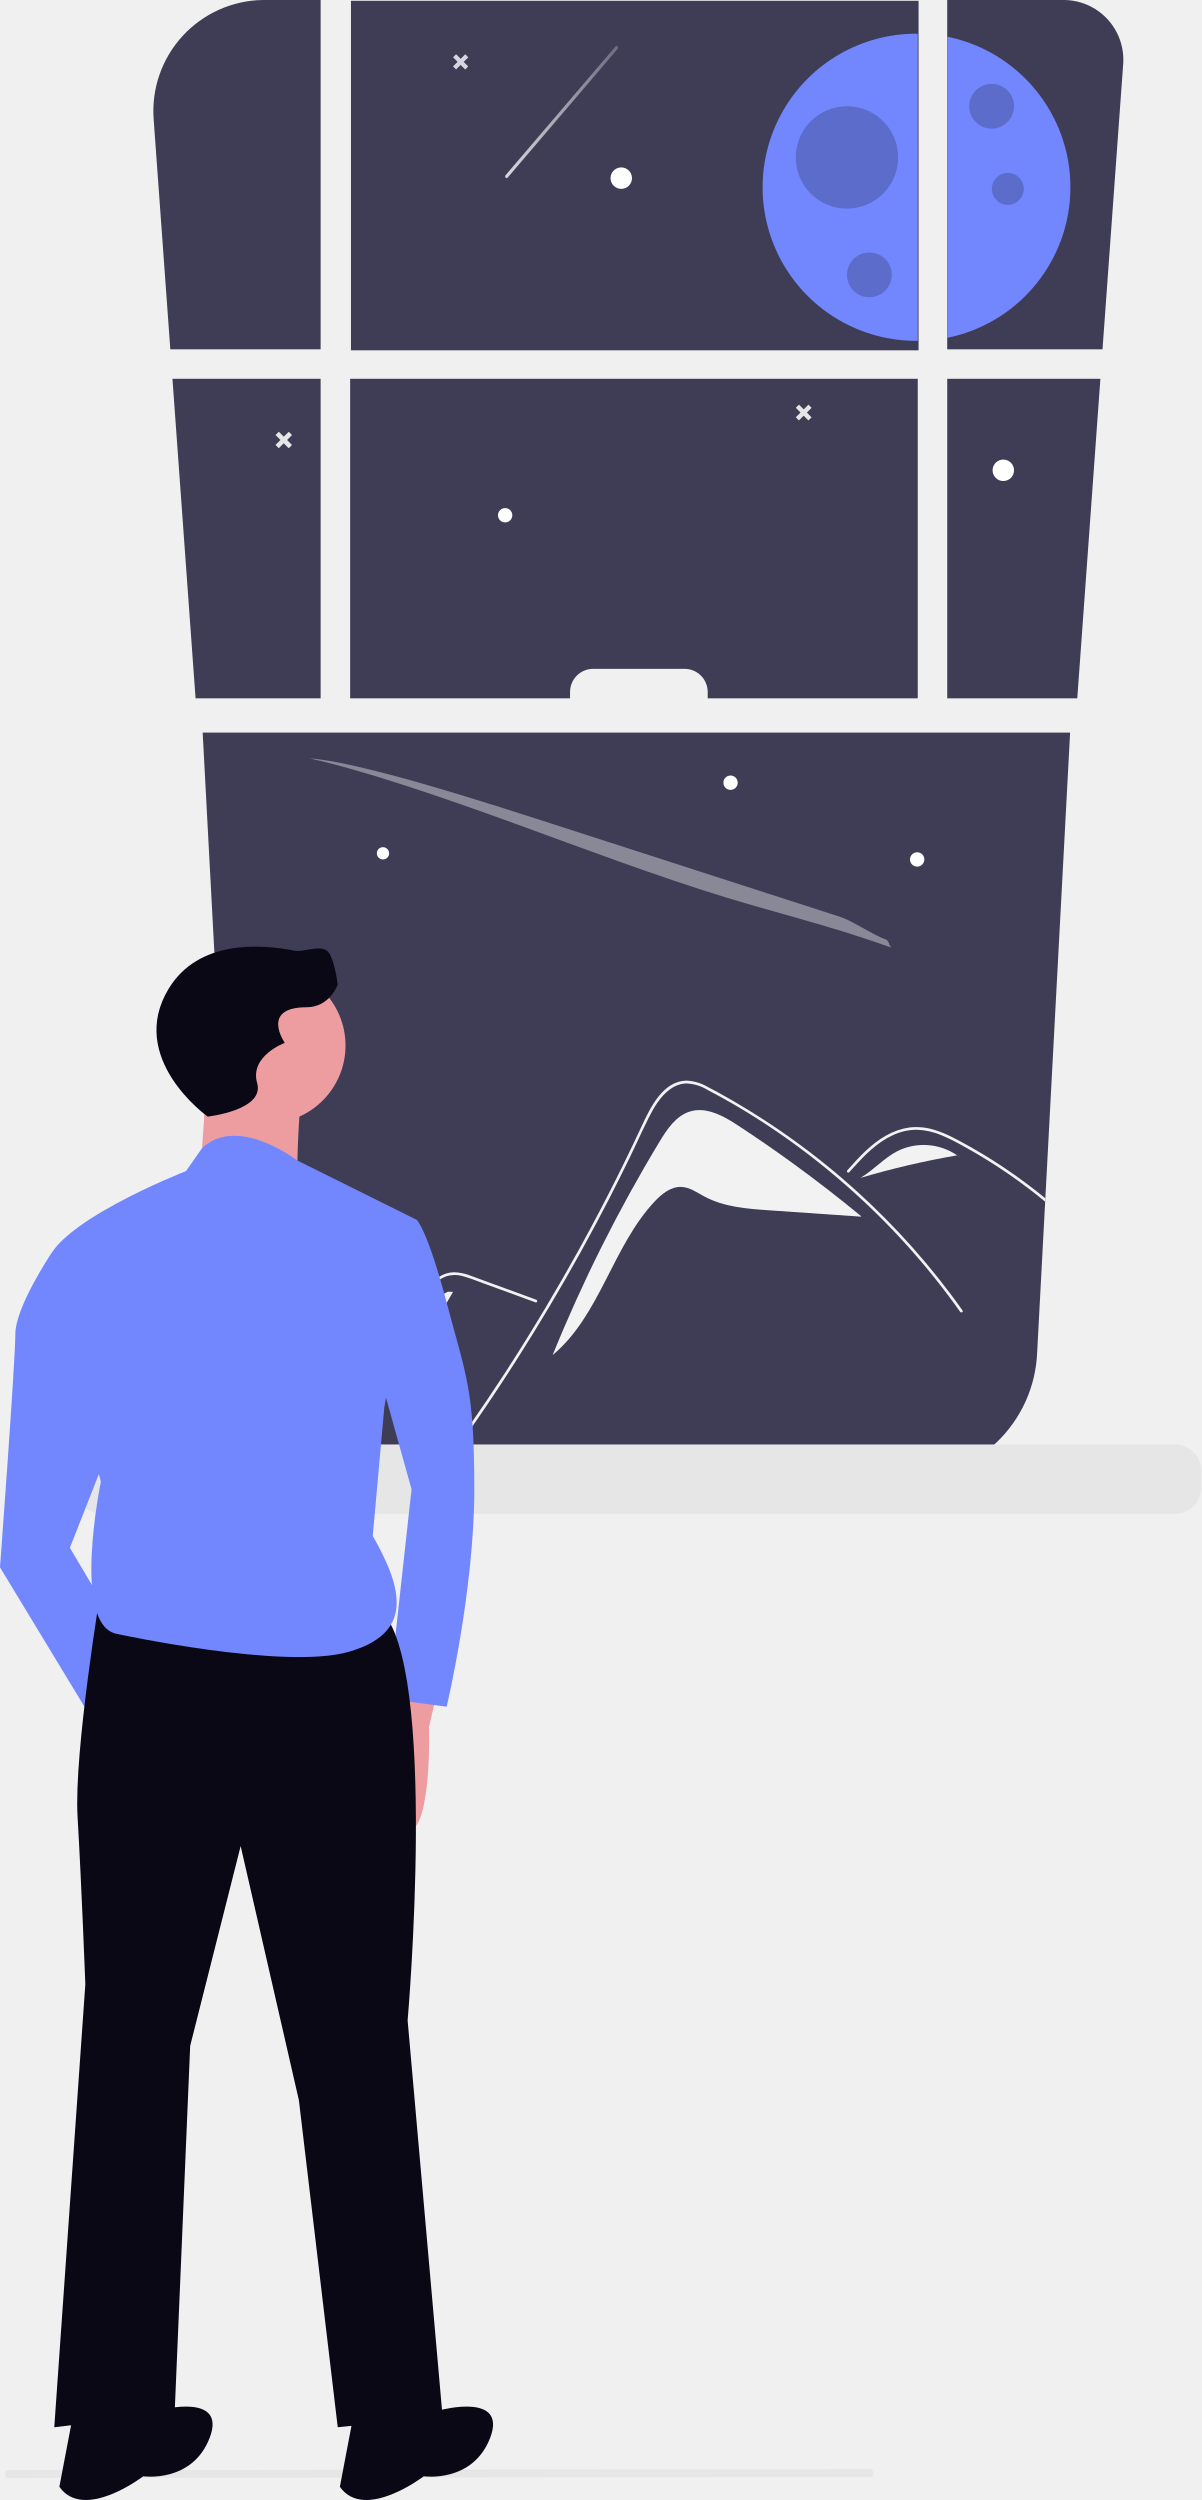
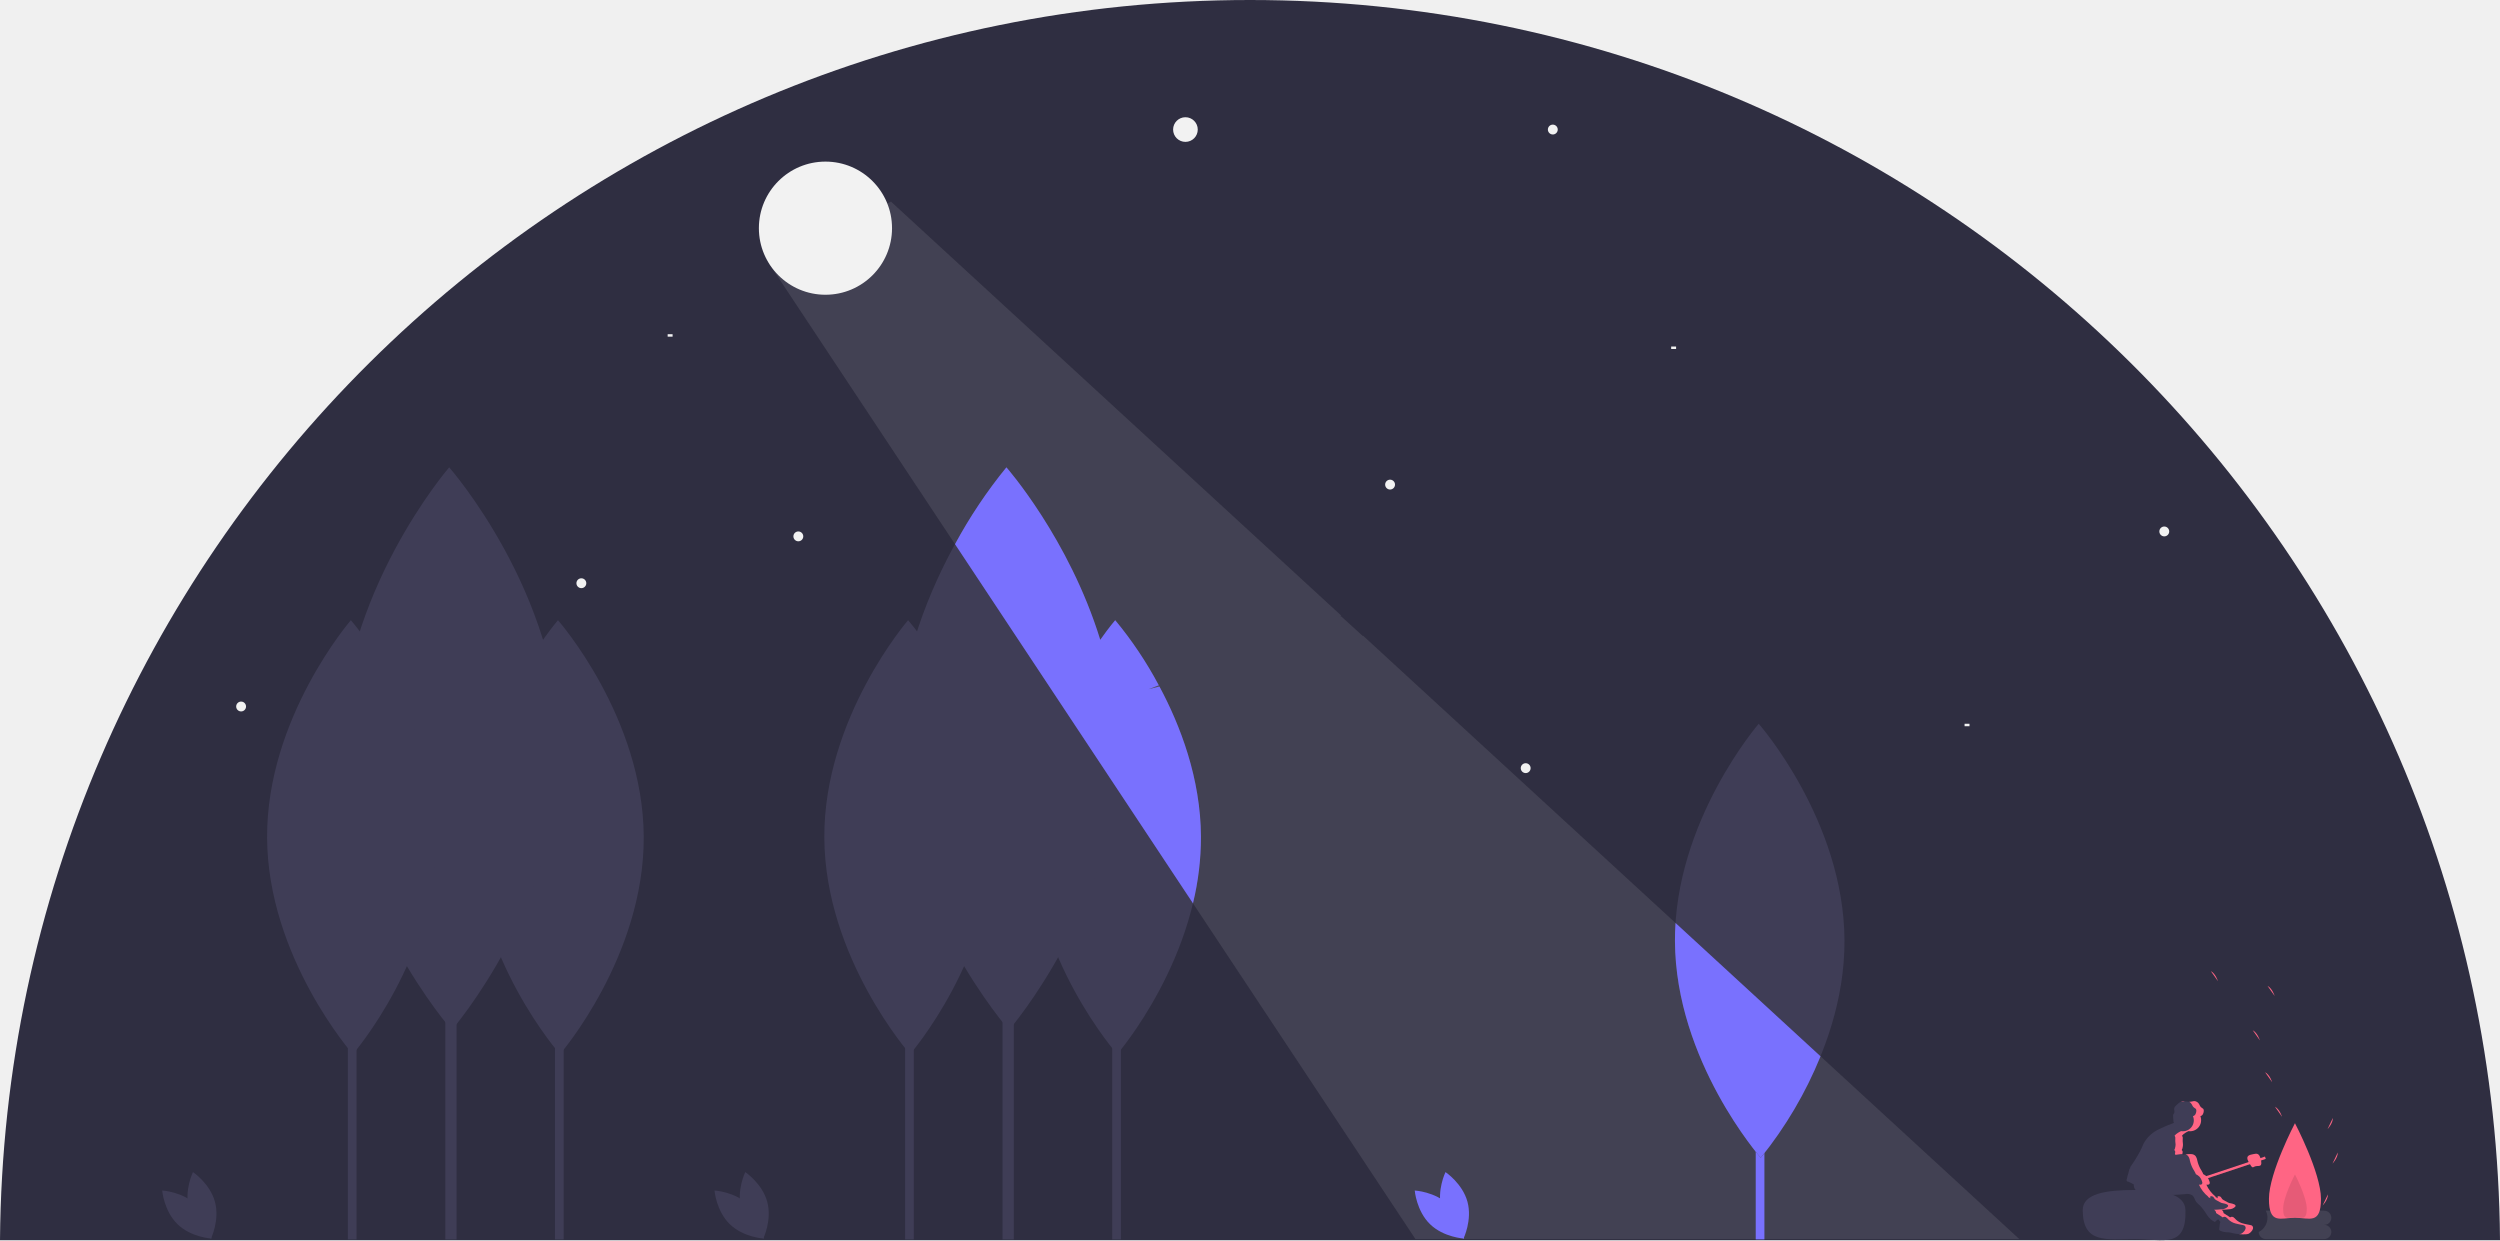
- <svg xmlns="http://www.w3.org/2000/svg" width="422.868" height="880" viewBox="0 0 422.868 880" role="img" artist="Katerina Limpitsouni" source="https://undraw.co/">
-   <defs>
-     <linearGradient id="a-420" y1="0.5" x2="1" y2="0.5" gradientUnits="objectBoundingBox">
-       <stop offset="0" stop-color="#fff" />
-       <stop offset="1" stop-color="#fff" stop-opacity="0.302" />
-     </linearGradient>
-   </defs>
-   <g transform="translate(-278.174 -144.545)">
-     <path d="M0,0H199.792V123.035H0Z" transform="translate(401.715 144.826)" fill="#3f3d56" />
-     <path d="M591.806,312.283a8.145,8.145,0,0,1,8.148-8.148H632.1a8.147,8.147,0,0,1,8.161,8.148v2.228H714.2V202.047H514.4V314.511h77.406Z" transform="translate(-112.976 75.845)" fill="#3f3d56" />
-     <path d="M409.235,101.14H355.323V213.6H401.1Z" transform="translate(256.275 176.753)" fill="#3f3d56" />
-     <path d="M735.748,123.466l-7.278,100.4H673.807V100.908h40.978a21.03,21.03,0,0,1,20.964,22.559Z" transform="translate(-62.212 43.637)" fill="#3f3d56" />
-     <path d="M780.367,313.6l-8.715,163.936-.066,1.187-2.808,52.857a46.492,46.492,0,0,1-46.462,44.8H533.078a46.274,46.274,0,0,1-22.2-5.643c-.119-.066-.237-.132-.343-.185-1.121-.62-2.2-1.292-3.257-1.991-.264-.185-.527-.356-.791-.541a46.429,46.429,0,0,1-19.869-36.442L475.027,313.6Z" transform="translate(-125.514 88.816)" fill="#3f3d56" />
-     <path d="M461.973,142.967l5.858,80.9h52.91V100.908H500.907l-.527,0a39.113,39.113,0,0,0-38.407,42.057Z" transform="translate(-129.707 43.637)" fill="#3f3d56" />
-     <path d="M156.608,213.6h44.023V101.14H148.473Z" transform="translate(190.403 176.753)" fill="#3f3d56" />
-     <path d="M9.3,0H387.039a9.3,9.3,0,0,1,9.3,9.3V15.11a9.3,9.3,0,0,1-9.3,9.3H9.3A9.3,9.3,0,0,1,0,15.11V9.3A9.3,9.3,0,0,1,9.3,0Z" transform="translate(304.704 652.99)" fill="#e6e6e6" />
-     <path d="M678.753,109.908h.317V218.021h-.317a54.057,54.057,0,1,1,0-108.113Z" transform="translate(-77.851 46.503)" fill="#7287fd" />
-     <path d="M717.171,163.709a54.091,54.091,0,0,1-43.364,53v-106a54.091,54.091,0,0,1,43.364,53Z" transform="translate(-62.212 46.758)" fill="#7287fd" />
-     <path d="M503.6,320.51c7.48.351,22.951,4.066,39.716,8.868s34.928,10.672,52.87,16.473q47.112,15.22,94.219,30.43c4.318,1.392,11.993,6.665,16.334,8.081,1.662,2.174-.03.5,1.593,2.72-3.816-1.349-7.647-2.654-11.467-3.9-16.32-5.3-30.482-8.8-46.322-13.627-24.376-7.419-50.091-17.163-75.032-26.237S521.96,324.466,503.6,320.51Z" transform="translate(-116.416 91.017)" fill="#f0f0f0" opacity="0.416" style="isolation:isolate" />
-     <ellipse cx="7.882" cy="7.882" rx="7.882" ry="7.882" transform="translate(576.304 233.416)" opacity="0.2" />
-     <ellipse cx="5.63" cy="5.63" rx="5.63" ry="5.63" transform="translate(627.293 205.396)" opacity="0.2" />
-     <ellipse cx="18.017" cy="18.017" rx="18.017" ry="18.017" transform="translate(558.287 181.949)" opacity="0.2" />
-     <ellipse cx="3.775" cy="3.775" rx="3.775" ry="3.775" transform="translate(493.082 203.475)" fill="#fff" />
-     <ellipse cx="3.775" cy="3.775" rx="3.775" ry="3.775" transform="translate(627.564 306.314)" fill="#fff" />
-     <ellipse cx="2.161" cy="2.161" rx="2.161" ry="2.161" transform="translate(410.82 442.748)" fill="#fff" />
-     <ellipse cx="2.524" cy="2.524" rx="2.524" ry="2.524" transform="translate(598.491 444.545)" fill="#fff" />
-     <ellipse cx="2.524" cy="2.524" rx="2.524" ry="2.524" transform="translate(453.461 323.387)" fill="#fff" />
-     <ellipse cx="2.524" cy="2.524" rx="2.524" ry="2.524" transform="translate(532.807 417.53)" fill="#fff" />
-     <path d="M633.682,419.777c-.884-.579-1.8-1.162-2.735-1.718-4.374-2.591-9.235-4.61-13.985-3.227-4.979,1.448-8.16,6.187-10.842,10.625a531.1,531.1,0,0,0-37.663,75.169C585.181,486.68,589.5,462.4,604.4,446.522c2.522-2.682,5.73-5.254,9.406-5.09,2.964.129,5.509,2,8.122,3.394,6.884,3.688,14.946,4.3,22.736,4.835q16.174,1.118,32.352,2.232l.015-.171q-11.461-9.465-23.468-18.2Q643.792,426.395,633.682,419.777Z" transform="translate(-95.762 120.911)" fill="#f2f2f2" />
-     <path d="M718.839,481.535a257.033,257.033,0,0,0-38.117-40.648c-1.134-.976-2.281-1.938-3.441-2.9q-3.718-3.065-7.528-6-8.069-6.17-16.56-11.681-5.1-3.3-10.35-6.368c-.883-.514-1.767-1.028-2.663-1.529-2.228-1.253-4.456-2.505-6.737-3.665a16.416,16.416,0,0,0-7.146-2.215c-8.662-.132-13.158,9.677-16.243,16.283q-1.444,3.125-2.94,6.223-5.617,11.767-11.681,23.31-3.738,7.139-7.634,14.187-5.538,9.987-11.378,19.777-7,11.747-14.437,23.218c-8.53,13.145-17.008,25.2-26.105,37.259h1.371q15.208-20.469,28.887-41.953Q578,486.2,588.707,466.874q5.083-9.2,9.9-18.538,3.718-7.258,7.291-14.569c.686-1.4,1.345-2.8,2-4.206,1.556-3.309,3.072-6.632,4.707-9.888,1.859-3.7,4.114-7.607,7.542-10.1a10.326,10.326,0,0,1,5.353-2.07,15.071,15.071,0,0,1,7.766,2.228q4.648,2.433,9.2,5.063A250.566,250.566,0,0,1,669.08,432.66q6.843,5.261,13.3,10.943a255.243,255.243,0,0,1,39.909,44.3c.356.5,1.187.026.831-.488Q721.027,484.448,718.839,481.535Z" transform="translate(-106.137 118.409)" fill="#f2f2f2" />
-     <path d="M709.662,438.377a182.841,182.841,0,0,0-15.32-10.231c-2.637-1.582-5.3-3.085-8.016-4.535-.817-.435-1.648-.857-2.479-1.266a38.233,38.233,0,0,0-5.907-2.4,21.059,21.059,0,0,0-8.913-.883,23.159,23.159,0,0,0-8.227,2.848c-5.393,3.019-9.572,7.673-13.633,12.222a.489.489,0,0,0,.013.672.422.422,0,0,0,.659,0c.514-.554,1-1.121,1.516-1.674,4-4.43,8.28-8.794,13.778-11.325a19.775,19.775,0,0,1,8.372-1.938,23.8,23.8,0,0,1,8.689,1.885c1.305.527,2.584,1.121,3.85,1.754,1.437.725,2.861,1.5,4.259,2.281q3.975,2.2,7.832,4.575,7.693,4.746,14.885,10.231c1.964,1.49,3.89,3.006,5.788,4.588l.066-1.187Q713.334,441.086,709.662,438.377Z" transform="translate(-70.736 122.356)" fill="#f2f2f2" />
-     <path d="M523.937,491.868q8.425-10.561,16.995-21.016c1.371-1.688,2.756-3.388,4.153-5.063a35.5,35.5,0,0,1,3.665-3.916,13.189,13.189,0,0,1,4.469-2.769,10.063,10.063,0,0,1,5.722-.079,66.39,66.39,0,0,1,6.329,2.189l6.421,2.347,12.908,4.72a.388.388,0,0,0,.475-.119.518.518,0,0,0-.224-.8l-3.243-1.2-13-4.746c-2.162-.791-4.311-1.6-6.474-2.373a17.622,17.622,0,0,0-6.249-1.371c-3.665.066-6.724,2.307-9.177,4.839-1.332,1.384-2.545,2.874-3.758,4.364-1.437,1.753-2.887,3.52-4.325,5.287q-8.662,10.6-17.206,21.319t-16.982,21.5q-2.789,3.58-5.551,7.159c.264.185.527.356.791.541q3.718-4.825,7.489-9.625Q515.493,502.416,523.937,491.868Z" transform="translate(-117.916 134.695)" fill="#f2f2f2" />
-     <path d="M663.691,425.844c-4.791,2.463-8.427,6.73-13.075,9.454a299.479,299.479,0,0,1,34.073-7.952A20.849,20.849,0,0,0,663.691,425.844Z" transform="translate(-69.597 123.877)" fill="#f2f2f2" />
-     <path d="M676.459,426.467c.456.319.9.656,1.328,1.015l-1.263-1.027Z" transform="translate(-61.368 124.755)" fill="#f2f2f2" />
-     <path d="M553.046,462.873a10.749,10.749,0,0,0-4.547,3.8l-47.311,57.589a201.362,201.362,0,0,0,53.633-61.315Z" transform="translate(-117.183 136.353)" fill="#f2f2f2" />
-     <path d="M623.309,811.014l-304.007.357c-.451,0-.816-.62-.816-1.384s.365-1.384.816-1.384l304.007-.357c.451,0,.816.62.816,1.384s-.365,1.384-.816,1.384Z" transform="translate(-38.544 205.428)" fill="#e6e6e6" />
-     <ellipse cx="7.882" cy="7.882" rx="7.882" ry="7.882" transform="translate(619.35 174.067)" opacity="0.2" />
-     <path d="M565,124.738l-1.616,1.605-1.605-1.617L560.7,125.8l1.6,1.616-1.616,1.605,1.07,1.077,1.617-1.6,1.6,1.616,1.078-1.07-1.605-1.616,1.616-1.6Z" transform="translate(-123.052 38.902)" fill="#d6d6e3" />
-     <path d="M565.154,124.739,563.48,126.4l-1.663-1.675-1.116,1.109,1.663,1.674-1.674,1.663,1.108,1.116,1.675-1.663,1.663,1.674,1.116-1.109-1.663-1.674,1.674-1.663Z" transform="translate(-2.402 162.251)" fill="#e6e6e6" />
-     <path d="M565.356,124.739l-1.75,1.738-1.738-1.75-1.166,1.159,1.738,1.75-1.75,1.738,1.158,1.166L563.6,128.8l1.738,1.75,1.167-1.159-1.738-1.75,1.75-1.738Z" transform="translate(-185.543 171.781)" fill="#e6e6e6" />
-     <path d="M729.643,382.908l15.095-17.671,15.094-17.671,8.521-9.976c.471-.552-.256-1.413-.728-.861L752.531,354.4l-15.095,17.671-8.521,9.976C728.444,382.6,729.172,383.46,729.643,382.908Z" transform="translate(-272.778 -175.835)" opacity="0.8" fill="url(#a-420)" />
-     <g transform="translate(278.174 477.759)">
-       <path d="M441.011,527.538l-4.1,17.769s1.367,41-9.568,36.9-8.2-39.638-8.2-39.638L428.71,524.8Z" transform="translate(-285.906 -270.602)" fill="#ed9da0" />
-       <circle cx="27.337" cy="27.337" r="27.337" transform="translate(66.945 7.49)" fill="#ed9da0" />
-       <path d="M363.647,328.674l-2.734,39.638,34.171,4.1s0-32.8,2.734-36.9S363.647,328.674,363.647,328.674Z" transform="translate(-290.551 -286.33)" fill="#ed9da0" />
-       <path d="M405.761,377.751l27.935.908s3.63,3.124,10.487,29.088,9.728,30.111,9.728,65.659-9.728,76.531-9.728,76.531l-20.5-2.716,8.136-73.816L418.1,424.212Z" transform="translate(-286.955 -282.394)" fill="#7287fd" />
-       <path d="M328.478,385.413l-14.821,4.63s-12.5,18.63-12.487,28.2-5.4,82.014-5.4,82.014L331.363,559l10.91-28.713-21.9-36.885L338.1,448.279Z" transform="translate(-295.774 -281.78)" fill="#7287fd" />
-       <path d="M428.276,510.337l-98.27-8.089S320.3,560.2,321.663,583.22s2.734,58.818,2.734,58.818l-10.935,156,42.372-5.115L361.3,663.775l17.769-70.326,20.5,89.506L413.24,798.034l36.9-3.836-12.3-139.373S448.778,529.517,428.276,510.337Z" transform="translate(-294.356 -276.858)" fill="#090814" />
-       <path d="M431.7,784.836l11.072,3.691s23.374-6.151,17.223,9.842S436.624,811.9,436.624,811.9s-20.913,15.993-29.525,3.691l4.921-25.834Z" transform="translate(-287.466 -273.457)" fill="#090814" />
-       <path d="M339.332,784.836l11.072,3.691s23.374-6.151,17.223,9.842S344.252,811.9,344.252,811.9s-20.913,15.993-29.525,3.691l4.921-25.834Z" transform="translate(-293.83 -273.457)" fill="#090814" />
-       <path d="M364.782,348.3s-28.7-20.5-13.668-45.105c10.431-17.068,32.044-15.717,44.3-13.289,3.145.58,8.588-2.05,11.355,0,2.558,1.889,3.8,11.922,3.8,11.922s-2.774,7.984-10.975,7.984c-16.4,0-7.665,12.534-7.665,12.534s-12.463,4.592-9.729,14.159S364.782,348.3,364.782,348.3Z" transform="translate(-291.686 -288.473)" fill="#090814" />
-       <path d="M441.226,380.689l-42.065-20.9s-21.158-16.3-33.55-4.223l-5.562,7.966s-49.189,19.179-49.176,34.214l19.2,75.159s-10.579,50.86,5.826,53.58c0,0,58.882,12.785,81.429,6.273s19.392-21.675,8.44-40.8l4.061-45.109Z" transform="translate(-294.564 -284.531)" fill="#7287fd" />
-     </g>
-   </g>
+ <svg xmlns="http://www.w3.org/2000/svg" width="1013.949" height="503" viewBox="0 0 1013.949 503" role="img" artist="Katerina Limpitsouni" source="https://undraw.co/">
+   <path d="M600,198.5c-278.673,0-504.824,224.834-506.975,503H1106.975C1104.824,423.334,878.673,198.5,600,198.5Z" transform="translate(-93.02536 -198.5)" fill="#2f2e41" />
+   <circle cx="480.788" cy="52.544" r="5" fill="#f2f2f2" />
+   <circle cx="323.788" cy="217.544" r="2" fill="#f2f2f2" />
+   <circle cx="618.788" cy="311.544" r="2" fill="#f2f2f2" />
+   <circle cx="97.788" cy="286.544" r="2" fill="#f2f2f2" />
+   <circle cx="877.788" cy="215.544" r="2" fill="#f2f2f2" />
+   <circle cx="235.788" cy="236.544" r="2" fill="#f2f2f2" />
+   <circle cx="563.788" cy="196.544" r="2" fill="#f2f2f2" />
+   <circle cx="629.788" cy="52.544" r="2" fill="#f2f2f2" />
+   <rect x="211.788" y="288.544" width="2" height="1" fill="#f2f2f2" />
+   <rect x="270.788" y="135.544" width="2" height="1" fill="#f2f2f2" />
+   <rect x="414.788" y="249.544" width="2" height="1" fill="#f2f2f2" />
+   <rect x="796.788" y="293.544" width="2" height="1" fill="#f2f2f2" />
+   <rect x="677.788" y="140.544" width="2" height="1" fill="#f2f2f2" />
+   <rect x="225.089" y="363.68" width="3.519" height="139.003" fill="#3f3d56" />
+   <path d="M354.111,537.894c.224,48.606-33.973,88.167-33.973,88.167s-34.56-39.244-34.784-87.85S319.327,450.044,319.327,450.044,353.887,489.288,354.111,537.894Z" transform="translate(-93.02536 -198.5)" fill="#3f3d56" />
+   <rect x="180.61" y="322.472" width="4.562" height="180.211" fill="#3f3d56" />
+   <path d="M320.302,501.938c.29,63.015-44.044,114.305-44.044,114.305s-44.806-50.879-45.096-113.894S275.206,388.044,275.206,388.044,320.012,438.923,320.302,501.938Z" transform="translate(-93.02536 -198.5)" fill="#3f3d56" />
+   <rect x="712.089" y="363.68" width="3.519" height="139.003" fill="#6c63ff" />
+   <path d="M841.111,579.894c.224,48.606-33.973,88.167-33.973,88.167s-34.56-39.244-34.784-87.85S806.327,492.044,806.327,492.044,840.887,531.288,841.111,579.894Z" transform="translate(-93.02536 -198.5)" fill="#3f3d56" />
+   <rect x="141.089" y="363.68" width="3.519" height="139.003" fill="#3f3d56" />
+   <path d="M270.111,537.894c.224,48.606-33.973,88.167-33.973,88.167s-34.56-39.244-34.784-87.85S235.327,450.044,235.327,450.044,269.887,489.288,270.111,537.894Z" transform="translate(-93.02536 -198.5)" fill="#3f3d56" />
+   <rect x="451.089" y="363.68" width="3.519" height="139.003" fill="#3f3d56" />
+   <path d="M580.111,537.894c.224,48.606-33.973,88.167-33.973,88.167s-34.56-39.244-34.784-87.85S545.327,450.044,545.327,450.044,579.887,489.288,580.111,537.894Z" transform="translate(-93.02536 -198.5)" fill="#3f3d56" />
+   <rect x="406.61" y="322.472" width="4.562" height="180.211" fill="#3f3d56" />
+   <path d="M546.302,501.938c.29,63.015-44.044,114.305-44.044,114.305s-44.806-50.879-45.096-113.894S501.206,388.044,501.206,388.044,546.012,438.923,546.302,501.938Z" transform="translate(-93.02536 -198.5)" fill="#3f3d56" />
+   <rect x="367.089" y="363.68" width="3.519" height="139.003" fill="#3f3d56" />
+   <path d="M496.111,537.894c.224,48.606-33.973,88.167-33.973,88.167s-34.56-39.244-34.784-87.85S461.327,450.044,461.327,450.044,495.887,489.288,496.111,537.894Z" transform="translate(-93.02536 -198.5)" fill="#3f3d56" />
+   <path d="M831.387,626.913l-58.804-54.069c-.159,2.43-.241,4.886-.23,7.367.224,48.606,34.784,87.85,34.784,87.85A162.815,162.815,0,0,0,831.387,626.913Z" transform="translate(-93.02536 -198.5)" fill="#6c63ff" />
+   <path d="M393.669,688.784c2.015,7.448,8.916,12.06,8.916,12.06s3.634-7.463,1.62-14.91-8.916-12.06-8.916-12.06S391.654,681.336,393.669,688.784Z" transform="translate(-93.02536 -198.5)" fill="#3f3d56" />
+   <path d="M396.63,687.183c5.529,5.382,6.204,13.655,6.204,13.655s-8.288-.453-13.817-5.834-6.204-13.655-6.204-13.655S391.101,681.802,396.63,687.183Z" transform="translate(-93.02536 -198.5)" fill="#3f3d56" />
+   <path d="M677.669,688.784c2.015,7.448,8.916,12.06,8.916,12.06s3.634-7.463,1.62-14.91-8.916-12.06-8.916-12.06S675.654,681.336,677.669,688.784Z" transform="translate(-93.02536 -198.5)" fill="#6c63ff" />
+   <path d="M680.63,687.183c5.529,5.382,6.204,13.655,6.204,13.655s-8.288-.453-13.817-5.834-6.204-13.655-6.204-13.655S675.101,681.802,680.63,687.183Z" transform="translate(-93.02536 -198.5)" fill="#6c63ff" />
+   <path d="M169.669,688.784c2.015,7.448,8.916,12.06,8.916,12.06s3.634-7.463,1.62-14.91-8.916-12.06-8.916-12.06S167.654,681.336,169.669,688.784Z" transform="translate(-93.02536 -198.5)" fill="#3f3d56" />
+   <path d="M172.63,687.183c5.529,5.382,6.204,13.655,6.204,13.655s-8.288-.453-13.817-5.834-6.204-13.655-6.204-13.655S167.101,681.802,172.63,687.183Z" transform="translate(-93.02536 -198.5)" fill="#3f3d56" />
+   <path d="M480.358,419.207,576.868,564.869a113.626,113.626,0,0,0,3.242-26.975c-.109-23.702-8.383-45.175-16.833-60.96l-4.465,1.109,4.199-1.602A155.072,155.072,0,0,0,545.327,450.044s-2.462,2.85-6.059,7.955c-12.68-41.128-38.061-69.955-38.061-69.955A197.509,197.509,0,0,0,480.358,419.207Z" transform="translate(-93.02536 -198.5)" fill="#6c63ff" />
+   <path d="M1035.643,695.289a2.878,2.878,0,1,0,0-5.755H1011.983a6.434,6.434,0,0,1-2.878,8.633,2.878,2.878,0,0,0,2.878,2.878h23.66a2.878,2.878,0,1,0,0-5.755Z" transform="translate(-93.02536 -198.5)" fill="#f2f2f2" opacity="0.1" />
+   <path d="M979.409,689.351c.404,15.693-9.088,11.693-20.596,11.693s-21,2-21.078-11.693c-.038-6.743,9.397-8.209,20.905-8.209S979.235,682.611,979.409,689.351Z" transform="translate(-93.02536 -198.5)" fill="#3f3d56" />
+   <path d="M1006.33,695.553a1.764,1.764,0,0,0-.596-.192,29.826,29.826,0,0,1-3.099-.663,6.529,6.529,0,0,1-2.743-1.526,6.606,6.606,0,0,0-.966-.925,1.162,1.162,0,0,0-1.26-.091.83.83,0,0,0-.112.106q-.214-.142-.429-.283-1.142-.752-2.295-1.487l-.031-.02a1.057,1.057,0,0,0,.002-.365,1.766,1.766,0,0,0-.766-.95c.992-.01,1.99-.1,2.976-.204a3.569,3.569,0,0,0,2.526-.987.686.686,0,0,0,.176-.408c.001-.311-.319-.514-.607-.632a6.101,6.101,0,0,0-1.187-.35,6.495,6.495,0,0,1-.842-.176,4.242,4.242,0,0,1-.709-.335q-.733-.404-1.466-.807a2.238,2.238,0,0,1-.567-.394c-.249-.263-.359-.636-.613-.895-.234-.239-1.179-.553-1.314-.064-.053.193.151.407.175.623a9.908,9.908,0,0,0-1.015-.558c.019-.043.044-.082.06-.127a13.073,13.073,0,0,1-3.76-4.867c.145.003.291.013.436.011a1.115,1.115,0,0,0,.704-.172.769.769,0,0,0,.25-.625,2.117,2.117,0,0,0-.169-.673,5.151,5.151,0,0,0-.973-1.746,5.841,5.841,0,0,0-1.426-1.013l-.084-.047c-.036-.108-.068-.217-.111-.323a17.172,17.172,0,0,0-1.069-1.903,12.452,12.452,0,0,1-1.223-3.257,4.196,4.196,0,0,0-.772-1.916c-.763-.841-2.072-.82-3.2-.693-.644.073-1.285.17-1.925.269-.006-.016-.006-.034-.013-.05a1.311,1.311,0,0,1-.147-.485,2.013,2.013,0,0,1,.091-.408,1.003,1.003,0,0,0-.28-.921c-.027-.026-.053-.054-.079-.082q.106-.249.194-.503a.604.604,0,0,0,.141-.456,4.824,4.824,0,0,0,.183-1.259,13.788,13.788,0,0,1-.101-2.841,1.591,1.591,0,0,0-.25-.657c-.023-.032-.062-.046-.089-.074a4.022,4.022,0,0,1,.671-.697,10.093,10.093,0,0,1,1.574-.998c.133-.073.318-.125.445-.209a4.456,4.456,0,0,0,.589.059,4.489,4.489,0,0,0,4.208-6.123,1.574,1.574,0,0,0,.98-.723,2.945,2.945,0,0,0,.385-1.246,1.304,1.304,0,0,0-.188-.985,2.202,2.202,0,0,0-.573-.401,2.195,2.195,0,0,1-.713-.722c-.126-.209-.217-.437-.331-.653a2.42,2.42,0,0,0-2.091-1.386,9.038,9.038,0,0,0-1.244.248c-1.4.245-2.922-.495-4.22.082a3.928,3.928,0,0,0-.883.589q-.549.452-1.054.953a2.182,2.182,0,0,0-.643.935c-.176.663.243,1.403-.024,2.034a3.071,3.071,0,0,1-.326.511c-.295.432.025,2.119-.007,2.641a.979.979,0,0,0,.181.724.611.611,0,0,0,.131.1,58.574,58.574,0,0,0-6.379,2.711,13.671,13.671,0,0,0-5.92,5.529c-.352.686-.619,1.411-.937,2.112-.424.936-.937,1.828-1.449,2.719-.625,1.086-1.251,2.175-1.974,3.199a18.335,18.335,0,0,0-1.143,1.694,1.625,1.625,0,0,0-.008.257.459.459,0,0,1-.023.241.372.372,0,0,1-.273.156l-.017.044a15.662,15.662,0,0,0-.406,1.601c-.213.859-.553,1.688-.684,2.564a.682.682,0,0,0,.665,1.062c.749.333,1.471.723,2.19,1.117-.011.053-.027.104-.034.158a2.952,2.952,0,0,0,1.564,2.734,8.051,8.051,0,0,0,3.193.868c.431.052.865.076,1.298.12a8.819,8.819,0,0,0,1.999.81,1.853,1.853,0,0,0,.468.073,1.422,1.422,0,0,0,1.069-.602,73.86,73.86,0,0,0,11.154-.228,4.081,4.081,0,0,1,3.01.467c.804.653.966,1.812,1.563,2.658a9.803,9.803,0,0,0,1.454,1.419,21.67,21.67,0,0,1,2.793,3.671,8.241,8.241,0,0,0,3.365,3.106,2.381,2.381,0,0,1,1.044-.909c.111-.066.218-.143.327-.215a4.109,4.109,0,0,0,.511.666c.143.155.286.319.42.487-.004 0-.008-.002-.012-.001-.195.031-.26.274-.282.47q-.128,1.125-.257,2.249a.837.837,0,0,0,.03.445.786.786,0,0,0,.405.336,6.091,6.091,0,0,0,2.219.585c.387.026.777.015,1.164.05a14.058,14.058,0,0,1,1.88.375,17.673,17.673,0,0,0,5.127.401,3.261,3.261,0,0,0,1.04-.197,3.092,3.092,0,0,0,1.026-.795,2.907,2.907,0,0,0,.772-1.237A1.201,1.201,0,0,0,1006.33,695.553Z" transform="translate(-93.02536 -198.5)" fill="#3f3d56" />
+   <path d="M978.666,645.319c.166-.029.33-.074.493-.116a3.605,3.605,0,0,0-1.565.151A4.366,4.366,0,0,0,978.666,645.319Z" transform="translate(-93.02536 -198.5)" fill="#ff6584" />
+   <path d="M982.001,646.457c.114.216.204.444.331.653a2.195,2.195,0,0,0,.713.722,2.202,2.202,0,0,1,.573.401,1.304,1.304,0,0,1,.188.985,2.945,2.945,0,0,1-.385,1.246,1.574,1.574,0,0,1-.98.723,4.409,4.409,0,0,1-4.796,6.064c-.127.084-.312.136-.445.209a10.093,10.093,0,0,0-1.574.998,4.022,4.022,0,0,0-.671.697c.027.028.066.043.089.074a1.591,1.591,0,0,1,.25.657,13.788,13.788,0,0,0,.101,2.841,4.824,4.824,0,0,1-.183,1.259.604.604,0,0,1-.141.456q-.089.254-.194.503c.026.028.053.057.079.082a1.003,1.003,0,0,1,.28.921,2.013,2.013,0,0,0-.091.408,1.311,1.311,0,0,0,.147.485c.006.016.007.034.013.05.64-.099,1.281-.196,1.925-.269a9.454,9.454,0,0,1,.955-.063.66.66,0,0,1-.04-.203,2.013,2.013,0,0,1,.091-.408,1.003,1.003,0,0,0-.28-.921c-.027-.026-.053-.054-.079-.082q.106-.249.194-.503a.604.604,0,0,0,.141-.456,4.824,4.824,0,0,0,.183-1.259,13.788,13.788,0,0,1-.101-2.841,1.591,1.591,0,0,0-.25-.657c-.023-.032-.062-.046-.089-.074a4.022,4.022,0,0,1,.671-.697,10.093,10.093,0,0,1,1.574-.998c.133-.073.318-.125.445-.209a4.456,4.456,0,0,0,.589.059,4.489,4.489,0,0,0,4.208-6.123,1.574,1.574,0,0,0,.98-.723,2.945,2.945,0,0,0,.385-1.246,1.304,1.304,0,0,0-.188-.985,2.202,2.202,0,0,0-.573-.401,2.195,2.195,0,0,1-.713-.722c-.126-.209-.217-.437-.331-.653a2.42,2.42,0,0,0-2.091-1.386,9.038,9.038,0,0,0-1.244.248,3.784,3.784,0,0,1-.693.046A2.792,2.792,0,0,1,982.001,646.457Z" transform="translate(-93.02536 -198.5)" fill="#ff6584" />
+   <path d="M1006.33,695.553a1.764,1.764,0,0,0-.596-.192,29.826,29.826,0,0,1-3.099-.663,6.529,6.529,0,0,1-2.743-1.526,6.606,6.606,0,0,0-.966-.925,1.162,1.162,0,0,0-1.26-.091.83.83,0,0,0-.112.106q-.214-.142-.429-.283-1.142-.752-2.295-1.487l-.031-.02a1.057,1.057,0,0,0,.002-.365,1.766,1.766,0,0,0-.766-.95c.992-.01,1.99-.1,2.976-.204a3.569,3.569,0,0,0,2.526-.987.686.686,0,0,0,.176-.408c.001-.311-.319-.514-.607-.632a6.101,6.101,0,0,0-1.187-.35,6.495,6.495,0,0,1-.842-.176,4.242,4.242,0,0,1-.709-.335q-.733-.404-1.466-.807a2.238,2.238,0,0,1-.567-.394c-.249-.263-.359-.636-.613-.895-.234-.239-1.179-.553-1.314-.064-.053.193.151.407.175.623a9.908,9.908,0,0,0-1.015-.558c.019-.043.044-.082.06-.127a13.073,13.073,0,0,1-3.76-4.867c.145.003.291.013.436.011a1.115,1.115,0,0,0,.704-.172.769.769,0,0,0,.25-.625,2.117,2.117,0,0,0-.169-.673,5.151,5.151,0,0,0-.973-1.746,5.841,5.841,0,0,0-1.426-1.013l-.084-.047c-.036-.108-.068-.217-.111-.323a17.172,17.172,0,0,0-1.069-1.903,12.452,12.452,0,0,1-1.223-3.257,4.196,4.196,0,0,0-.772-1.916c-.763-.841-2.072-.82-3.2-.693-.252.028-.503.071-.754.105a2.132,2.132,0,0,1,.954.587,4.196,4.196,0,0,1,.772,1.916,12.452,12.452,0,0,0,1.223,3.257,17.172,17.172,0,0,1,1.069,1.903c.043.106.076.215.111.323l.084.047a5.841,5.841,0,0,1,1.426,1.013,5.151,5.151,0,0,1,.973,1.746,2.117,2.117,0,0,1,.169.673.769.769,0,0,1-.25.625,1.115,1.115,0,0,1-.704.172c-.145.001-.291-.008-.436-.011a13.073,13.073,0,0,0,3.76,4.867c-.016.045-.042.084-.06.127a9.908,9.908,0,0,1,1.015.558c-.025-.216-.229-.43-.175-.623.135-.489,1.081-.175,1.314.064.254.259.364.631.613.895a2.238,2.238,0,0,0,.567.394q.733.403,1.466.807a4.242,4.242,0,0,0,.709.335,6.495,6.495,0,0,0,.842.176,6.101,6.101,0,0,1,1.187.35c.287.118.608.321.607.632a.686.686,0,0,1-.176.408,3.569,3.569,0,0,1-2.526.987c-.986.104-1.983.195-2.976.204a1.766,1.766,0,0,1,.766.95,1.057,1.057,0,0,1-.002.365l.031.02q1.153.735,2.295,1.487.215.141.429.283a.83.83,0,0,1,.112-.106,1.162,1.162,0,0,1,1.26.091,6.606,6.606,0,0,1,.966.925,6.529,6.529,0,0,0,2.743,1.526,29.826,29.826,0,0,0,3.099.663,1.764,1.764,0,0,1,.596.192,1.201,1.201,0,0,1,.443,1.305,2.907,2.907,0,0,1-.772,1.237,3.092,3.092,0,0,1-1.026.795,2.675,2.675,0,0,1-.761.167,17.649,17.649,0,0,0,2.721.03,3.261,3.261,0,0,0,1.04-.197,3.092,3.092,0,0,0,1.026-.795,2.907,2.907,0,0,0,.772-1.237A1.201,1.201,0,0,0,1006.33,695.553Z" transform="translate(-93.02536 -198.5)" fill="#ff6584" />
+   <path d="M989.694,693.049c.05.045.098.092.149.136-.037-.054-.078-.106-.111-.161Z" transform="translate(-93.02536 -198.5)" fill="#ff6584" />
+   <path d="M1034.364,684.738c0,10.595-4.724,7.673-10.551,7.673s-10.551,2.921-10.551-7.673,10.551-30.694,10.551-30.694S1034.364,674.143,1034.364,684.738Z" transform="translate(-93.02536 -198.5)" fill="#ff6584" />
+   <path d="M1028.609,688.791c0,4.816-2.147,3.488-4.796,3.488s-4.796,1.328-4.796-3.488,4.796-13.952,4.796-13.952S1028.609,683.976,1028.609,688.791Z" transform="translate(-93.02536 -198.5)" opacity="0.1" />
+   <path d="M1037.038,656.428s2.192-2.279,2.148-4.515" transform="translate(-93.02536 -198.5)" fill="#ff6584" />
+   <path d="M1014.575,637.436s-.915-3.027-2.886-4.083" transform="translate(-93.02536 -198.5)" fill="#ff6584" />
+   <path d="M992.575,596.436s-.915-3.027-2.886-4.083" transform="translate(-93.02536 -198.5)" fill="#ff6584" />
+   <path d="M1018.575,651.436s-.915-3.027-2.886-4.083" transform="translate(-93.02536 -198.5)" fill="#ff6584" />
+   <path d="M1015.575,602.436s-.915-3.027-2.886-4.083" transform="translate(-93.02536 -198.5)" fill="#ff6584" />
+   <path d="M1009.575,620.436s-.915-3.027-2.886-4.083" transform="translate(-93.02536 -198.5)" fill="#ff6584" />
+   <path d="M1035.038,687.428s2.192-2.279,2.148-4.515" transform="translate(-93.02536 -198.5)" fill="#ff6584" />
+   <path d="M1039.038,670.428s2.192-2.279,2.148-4.515" transform="translate(-93.02536 -198.5)" fill="#ff6584" />
+   <rect x="987.164" y="671.544" width="25.298" height="1.001" transform="translate(-254.2372 152.1557) rotate(-18.43495)" fill="#ff6584" />
+   <path d="M1009.912,668.523c.901,3.521-.612,2.68-1.991,2.965s-1.108,1.555-3.004-1.931c-1.311-2.411.612-2.68,1.991-2.965S1009.297,666.119,1009.912,668.523Z" transform="translate(-93.02536 -198.5)" fill="#ff6584" />
+   <polygon points="574.728 277.957 574.728 277.957 574.727 277.956 552.908 257.894 552.712 257.943 543.975 250 543.553 249.877 544.008 249.704 451.089 164.271 451.089 164.271 361.353 81.762 315.628 106.016 311.888 106.844 366.685 189.544 574.068 502.544 818.988 502.544 574.728 277.957" fill="#f2f2f2" opacity="0.1" />
+   <circle cx="334.788" cy="92.544" r="27" fill="#f2f2f2" />
</svg>
